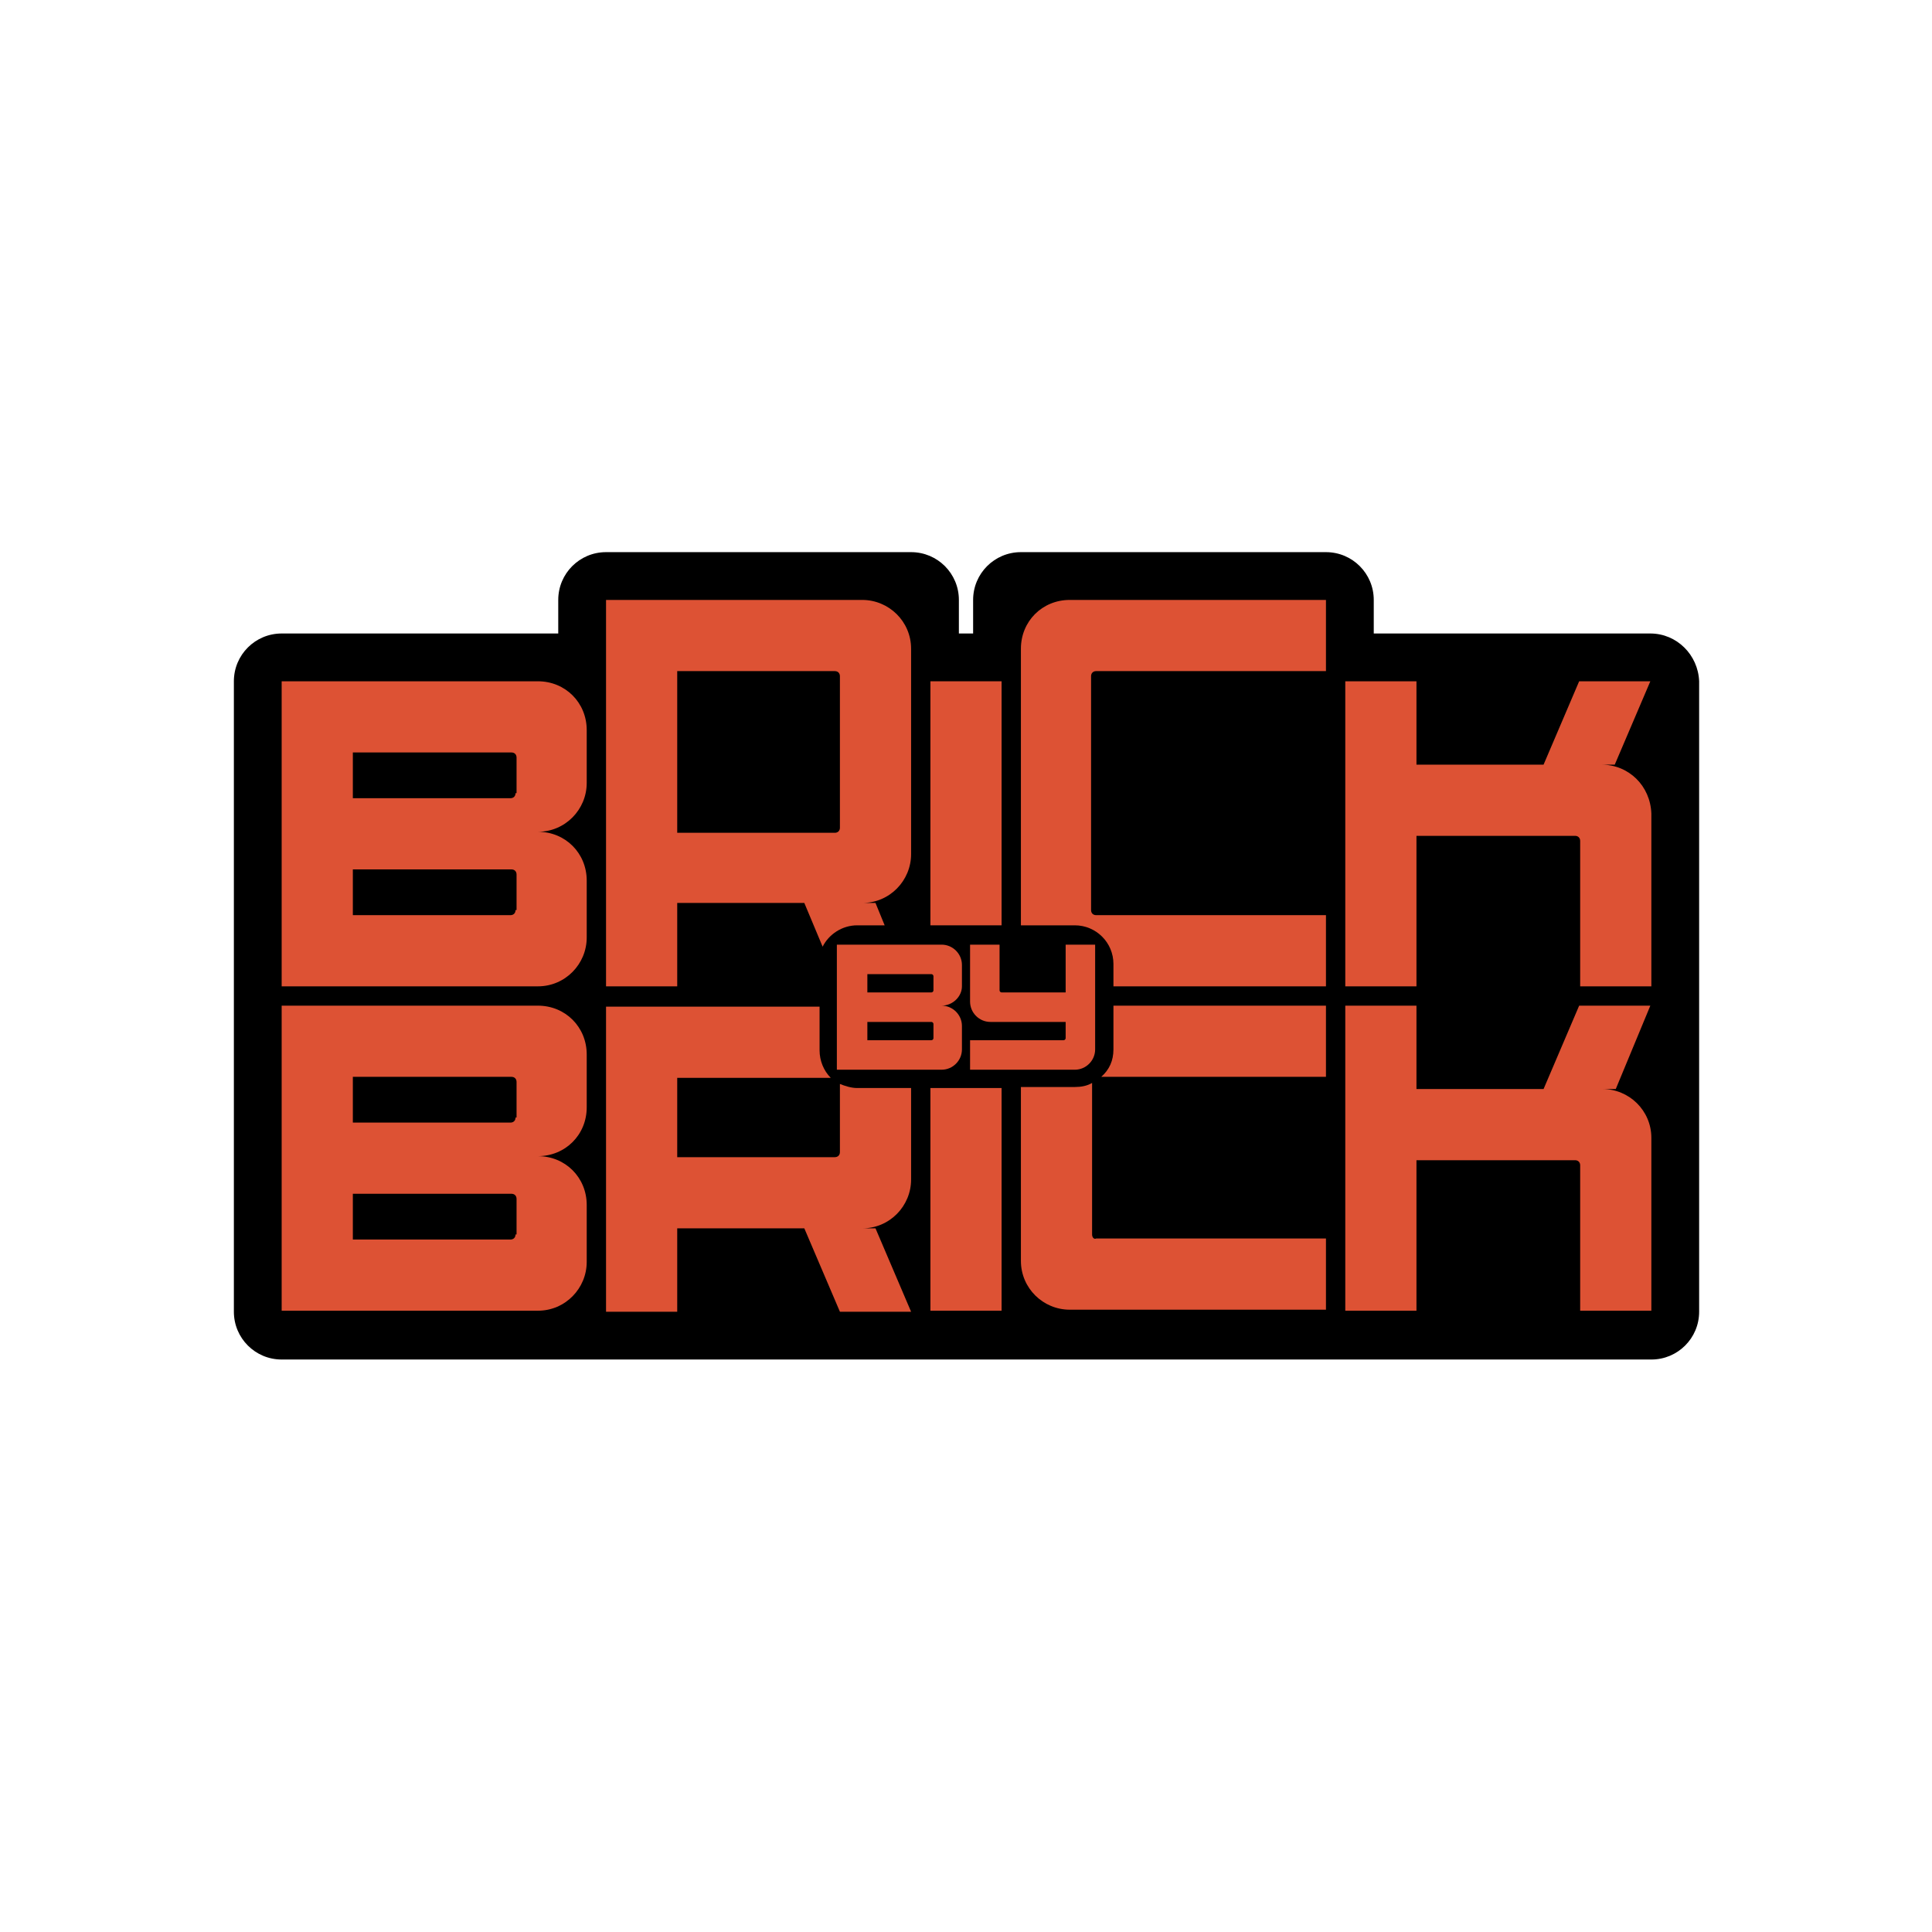
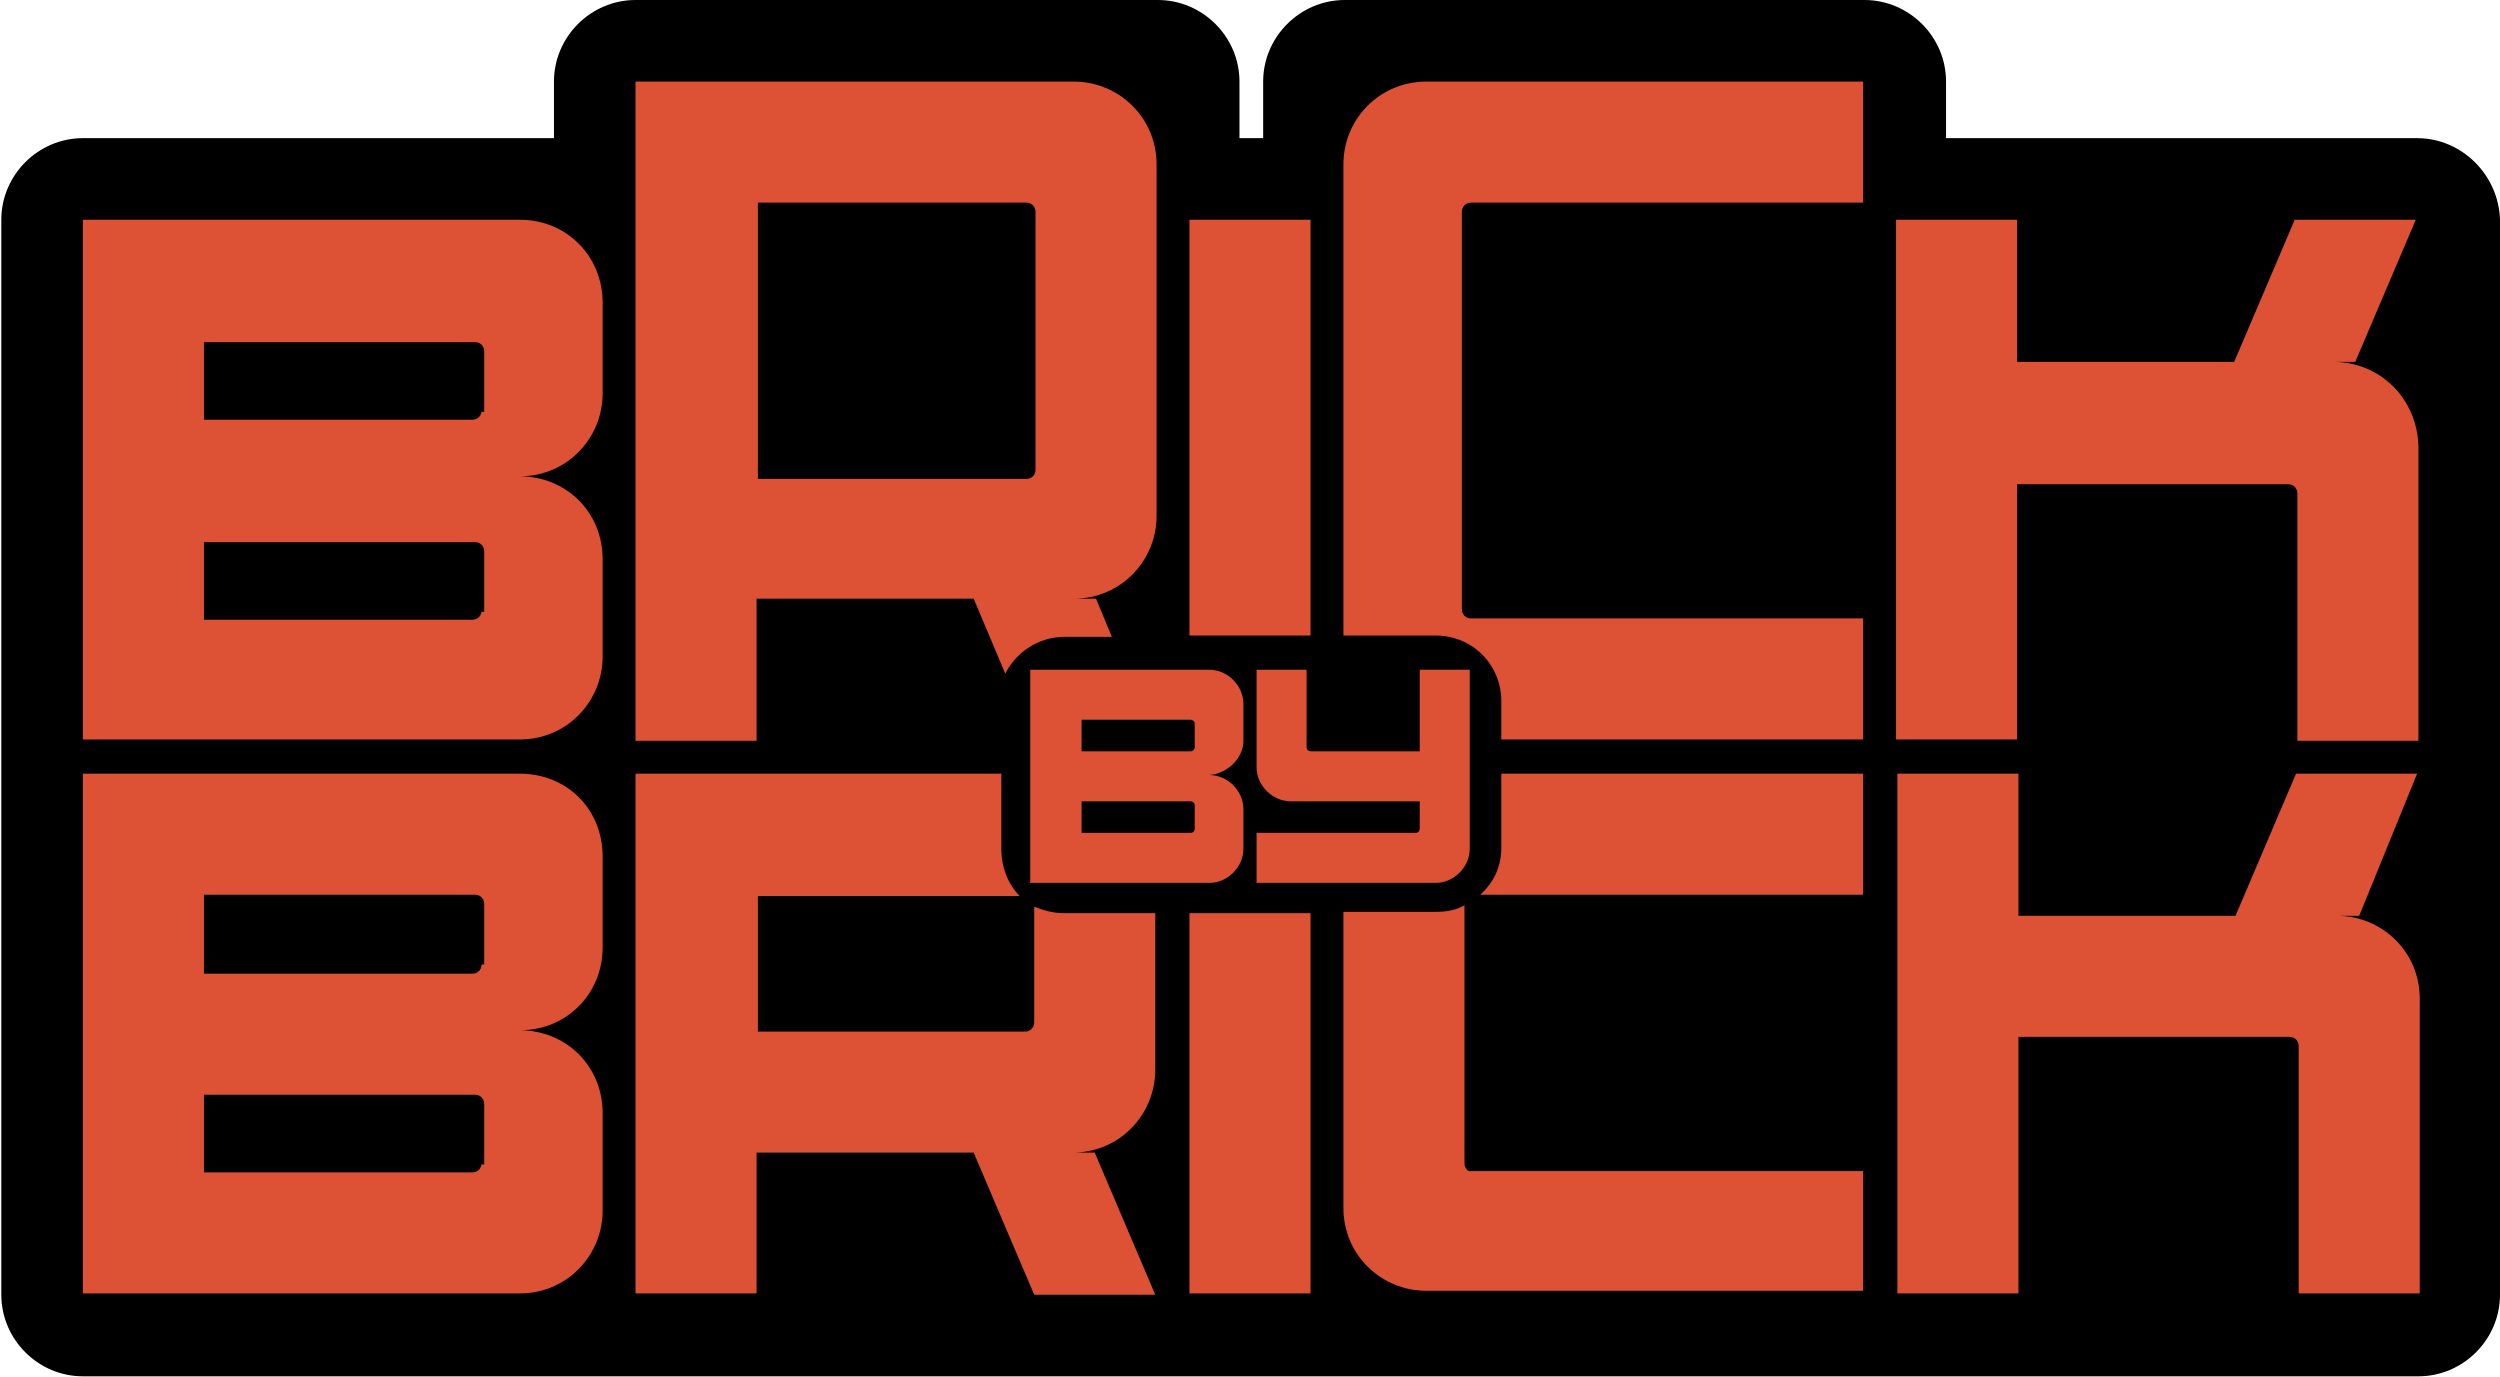
- <svg xmlns="http://www.w3.org/2000/svg" version="1.1" id="use380_3_" x="0px" y="0px" viewBox="0 0 190 190" style="enable-background:new 0 0 190 190;" xml:space="preserve">
+ <svg xmlns="http://www.w3.org/2000/svg" version="1.1" id="use380_3_" x="0px" y="0px" viewBox="0 0 190 104.6" style="enable-background:new 0 0 190 104.6;" xml:space="preserve">
  <style type="text/css">
	.st0{fill:#DD5234;}
</style>
-   <path d="M162.3,62.3h-27.2V59c0-2.6-2.1-4.7-4.7-4.7h-30c-2.6,0-4.7,2.1-4.7,4.7v3.3h-1.4V59c0-2.6-2.1-4.7-4.7-4.7h-30  c-2.6,0-4.7,2.1-4.7,4.7v3.3H27.7c-2.6,0-4.7,2.1-4.7,4.7v62c0,2.6,2.1,4.7,4.7,4.7h134.7c2.6,0,4.7-2.1,4.7-4.7V67  C167,64.4,164.9,62.3,162.3,62.3z" />
+   <path d="M183.7,10.5h-35.8V6.2c0-3.4-2.8-6.2-6.2-6.2h-39.5c-3.4,0-6.2,2.8-6.2,6.2v4.3h-1.8V6.2c0-3.4-2.8-6.2-6.2-6.2H48.3  c-3.4,0-6.2,2.8-6.2,6.2v4.3H6.3c-3.4,0-6.2,2.8-6.2,6.2v81.7c0,3.4,2.8,6.2,6.2,6.2h177.5c3.4,0,6.2-2.8,6.2-6.2V16.7  C189.9,13.3,187.1,10.5,183.7,10.5z" />
  <g>
-     <path class="st0" d="M52.9,67H27.7v30h25.2c2.7,0,4.8-2.2,4.8-4.8v-5.6c0-2.7-2.1-4.8-4.8-4.8c2.7,0,4.8-2.2,4.8-4.8v-5.2   C57.7,69.1,55.6,67,52.9,67z M50.7,89.5c0,0.3-0.2,0.5-0.5,0.5H34.7v-4.5h15.6c0.3,0,0.5,0.2,0.5,0.5V89.5z M50.7,78   c0,0.3-0.2,0.5-0.5,0.5H34.7V74h15.6c0.3,0,0.5,0.2,0.5,0.5V78z" />
-     <path class="st0" d="M66.6,88.8h12.5l1.8,4.3c0.6-1.2,1.9-2.1,3.4-2.1h2.7l-0.9-2.2h-1.3c2.7,0,4.8-2.2,4.8-4.8V63.8   c0-2.7-2.2-4.8-4.8-4.8H59.6v38h7V88.8z M66.6,66h15.5c0.3,0,0.5,0.2,0.5,0.5v14.9c0,0.3-0.2,0.5-0.5,0.5H66.6V66z" />
-     <path class="st0" d="M100.4,63.8V91h5.3c2.1,0,3.8,1.7,3.8,3.8V97h20.9v-7h-22.6c-0.3,0-0.5-0.2-0.5-0.5V66.5   c0-0.3,0.2-0.5,0.5-0.5h22.6v-7h-25.2C102.5,59,100.4,61.1,100.4,63.8z" />
-     <rect x="91.5" y="67" class="st0" width="7" height="24" />
-     <path class="st0" d="M157.5,75.2h1.3l3.5-8.2h-7l-3.5,8.2h-12.5V67h-7v8.2v7V97h7V82.2h15.6c0.3,0,0.5,0.2,0.5,0.5V97h7V80   C162.3,77.3,160.2,75.2,157.5,75.2z" />
-     <path class="st0" d="M52.9,98.9H27.7v30h25.2c2.7,0,4.8-2.2,4.8-4.8v-5.6c0-2.7-2.1-4.8-4.8-4.8c2.7,0,4.8-2.1,4.8-4.8v-5.2   C57.7,101,55.6,98.9,52.9,98.9z M50.7,121.4c0,0.3-0.2,0.5-0.5,0.5H34.7v-4.5h15.6c0.3,0,0.5,0.2,0.5,0.5V121.4z M50.7,109.9   c0,0.3-0.2,0.5-0.5,0.5H34.7v-4.5h15.6c0.3,0,0.5,0.2,0.5,0.5V109.9z" />
-     <path class="st0" d="M82.6,106.6v6.7c0,0.3-0.2,0.5-0.5,0.5H66.6v-7.8h15.1c-0.7-0.7-1.1-1.7-1.1-2.7v-4.3H59.6v30h7v-8.2h12.5   l3.5,8.2h7l-3.5-8.2h-1.3c2.7,0,4.8-2.2,4.8-4.8V107h-5.3C83.7,107,83.1,106.8,82.6,106.6z" />
-     <path class="st0" d="M109.5,103.2c0,1.1-0.4,2-1.2,2.7h22.1v-7h-20.9V103.2z" />
-     <path class="st0" d="M107.4,121.4v-14.9c-0.5,0.3-1.1,0.4-1.7,0.4h-5.3v17.1c0,2.7,2.2,4.8,4.8,4.8h25.2v-7h-22.6   C107.6,121.9,107.4,121.7,107.4,121.4z" />
-     <rect x="91.5" y="107" class="st0" width="7" height="21.9" />
-     <path class="st0" d="M162.3,98.9h-7l-3.5,8.2h-12.5v-8.2h-7v8.2v7v14.8h7v-14.8h15.6c0.3,0,0.5,0.2,0.5,0.5v14.3h7v-17   c0-2.7-2.2-4.8-4.8-4.8h1.3L162.3,98.9z" />
-     <path class="st0" d="M104.6,102.3h-9.2v2.9h10.3c1.1,0,2-0.9,2-2v-2.7v-2.9v-4.7h-2.9v4.7h-6.3c-0.1,0-0.2-0.1-0.2-0.2v-4.5h-2.9   v5.6c0,1.1,0.9,2,2,2h7.4v1.6C104.8,102.2,104.7,102.3,104.6,102.3z" />
-     <path class="st0" d="M94.6,97v-2.1c0-1.1-0.9-2-2-2h-0.9h-6.5h-2.9v2.9v1.8v2.9v1.8v2.9h2.9h6.5h0.9c1.1,0,2-0.9,2-2v-2.3   c0-1.1-0.9-2-2-2C93.7,98.9,94.6,98,94.6,97z M91.8,102.1c0,0.1-0.1,0.2-0.2,0.2h-6.3v-1.8h6.3c0.1,0,0.2,0.1,0.2,0.2V102.1z    M91.8,97.4c0,0.1-0.1,0.2-0.2,0.2h-6.3v-1.8h6.3c0.1,0,0.2,0.1,0.2,0.2V97.4z" />
+     <path class="st0" d="M39.5,16.7H6.3v39.5h33.2c3.6,0,6.3-2.9,6.3-6.3v-7.4c0-3.6-2.8-6.3-6.3-6.3c3.6,0,6.3-2.9,6.3-6.3v-6.9   C45.8,19.5,43.1,16.7,39.5,16.7z M36.6,46.4c0,0.4-0.3,0.7-0.7,0.7H15.5v-5.9h20.6c0.4,0,0.7,0.3,0.7,0.7v4.6H36.6z M36.6,31.2   c0,0.4-0.3,0.7-0.7,0.7H15.5V26h20.6c0.4,0,0.7,0.3,0.7,0.7v4.6H36.6z" />
+     <path class="st0" d="M57.6,45.5H74l2.4,5.7c0.8-1.6,2.5-2.8,4.5-2.8h3.6l-1.2-2.9h-1.7c3.6,0,6.3-2.9,6.3-6.3V12.5   c0-3.6-2.9-6.3-6.3-6.3H48.3v50.1h9.2V45.5z M57.6,15.4H78c0.4,0,0.7,0.3,0.7,0.7v19.6c0,0.4-0.3,0.7-0.7,0.7H57.6V15.4z" />
+     <path class="st0" d="M102.1,12.5v35.8h7c2.8,0,5,2.2,5,5v2.9h27.5V47h-29.8c-0.4,0-0.7-0.3-0.7-0.7V16.1c0-0.4,0.3-0.7,0.7-0.7   h29.8V6.2h-33.2C104.9,6.2,102.1,9,102.1,12.5z" />
+     <rect x="90.4" y="16.7" class="st0" width="9.2" height="31.6" />
+     <path class="st0" d="M177.3,27.5h1.7l4.6-10.8h-9.2l-4.6,10.8h-16.5V16.7h-9.2v10.8v9.2v19.5h9.2V36.8h20.6c0.4,0,0.7,0.3,0.7,0.7   v18.8h9.2V33.9C183.7,30.3,180.9,27.5,177.3,27.5z" />
+     <path class="st0" d="M39.5,58.8H6.3v39.5h33.2c3.6,0,6.3-2.9,6.3-6.3v-7.4c0-3.6-2.8-6.3-6.3-6.3c3.6,0,6.3-2.8,6.3-6.3v-6.9   C45.8,61.5,43.1,58.8,39.5,58.8z M36.6,88.4c0,0.4-0.3,0.7-0.7,0.7H15.5v-5.9h20.6c0.4,0,0.7,0.3,0.7,0.7v4.6H36.6z M36.6,73.3   c0,0.4-0.3,0.7-0.7,0.7H15.5V68h20.6c0.4,0,0.7,0.3,0.7,0.7v4.6H36.6z" />
+     <path class="st0" d="M78.6,68.9v8.8c0,0.4-0.3,0.7-0.7,0.7H57.6V68.1h19.9c-0.9-0.9-1.4-2.2-1.4-3.6v-5.7H48.3v39.5h9.2V87.6H74   l4.6,10.8h9.2l-4.6-10.8h-1.7c3.6,0,6.3-2.9,6.3-6.3V69.4h-7C80.1,69.4,79.3,69.2,78.6,68.9z" />
+     <path class="st0" d="M114.1,64.4c0,1.4-0.5,2.6-1.6,3.6h29.1v-9.2h-27.5C114.1,58.8,114.1,64.4,114.1,64.4z" />
+     <path class="st0" d="M111.3,88.4V68.8c-0.7,0.4-1.4,0.5-2.2,0.5h-7v22.5c0,3.6,2.9,6.3,6.3,6.3h33.2V89h-29.8   C111.6,89.1,111.3,88.8,111.3,88.4z" />
+     <rect x="90.4" y="69.4" class="st0" width="9.2" height="28.9" />
+     <path class="st0" d="M183.7,58.8h-9.2l-4.6,10.8h-16.5V58.8h-9.2v10.8v9.2v19.5h9.2V78.8h20.6c0.4,0,0.7,0.3,0.7,0.7v18.8h9.2V75.9   c0-3.6-2.9-6.3-6.3-6.3h1.7L183.7,58.8z" />
+     <path class="st0" d="M107.6,63.3H95.5v3.8h13.6c1.4,0,2.6-1.2,2.6-2.6v-3.6v-3.8v-6.2h-3.8v6.2h-8.3c-0.1,0-0.3-0.1-0.3-0.3v-5.9   h-3.8v7.4c0,1.4,1.2,2.6,2.6,2.6h9.8V63C107.9,63.1,107.8,63.3,107.6,63.3z" />
+     <path class="st0" d="M94.5,56.3v-2.8c0-1.4-1.2-2.6-2.6-2.6h-1.2h-8.6h-3.8v3.8v2.4v3.8v2.4v3.8h3.8h8.6h1.2c1.4,0,2.6-1.2,2.6-2.6   v-3c0-1.4-1.2-2.6-2.6-2.6C93.3,58.8,94.5,57.6,94.5,56.3z M90.8,63c0,0.1-0.1,0.3-0.3,0.3h-8.3v-2.4h8.3c0.1,0,0.3,0.1,0.3,0.3V63   z M90.8,56.8c0,0.1-0.1,0.3-0.3,0.3h-8.3v-2.4h8.3c0.1,0,0.3,0.1,0.3,0.3V56.8z" />
  </g>
</svg>
